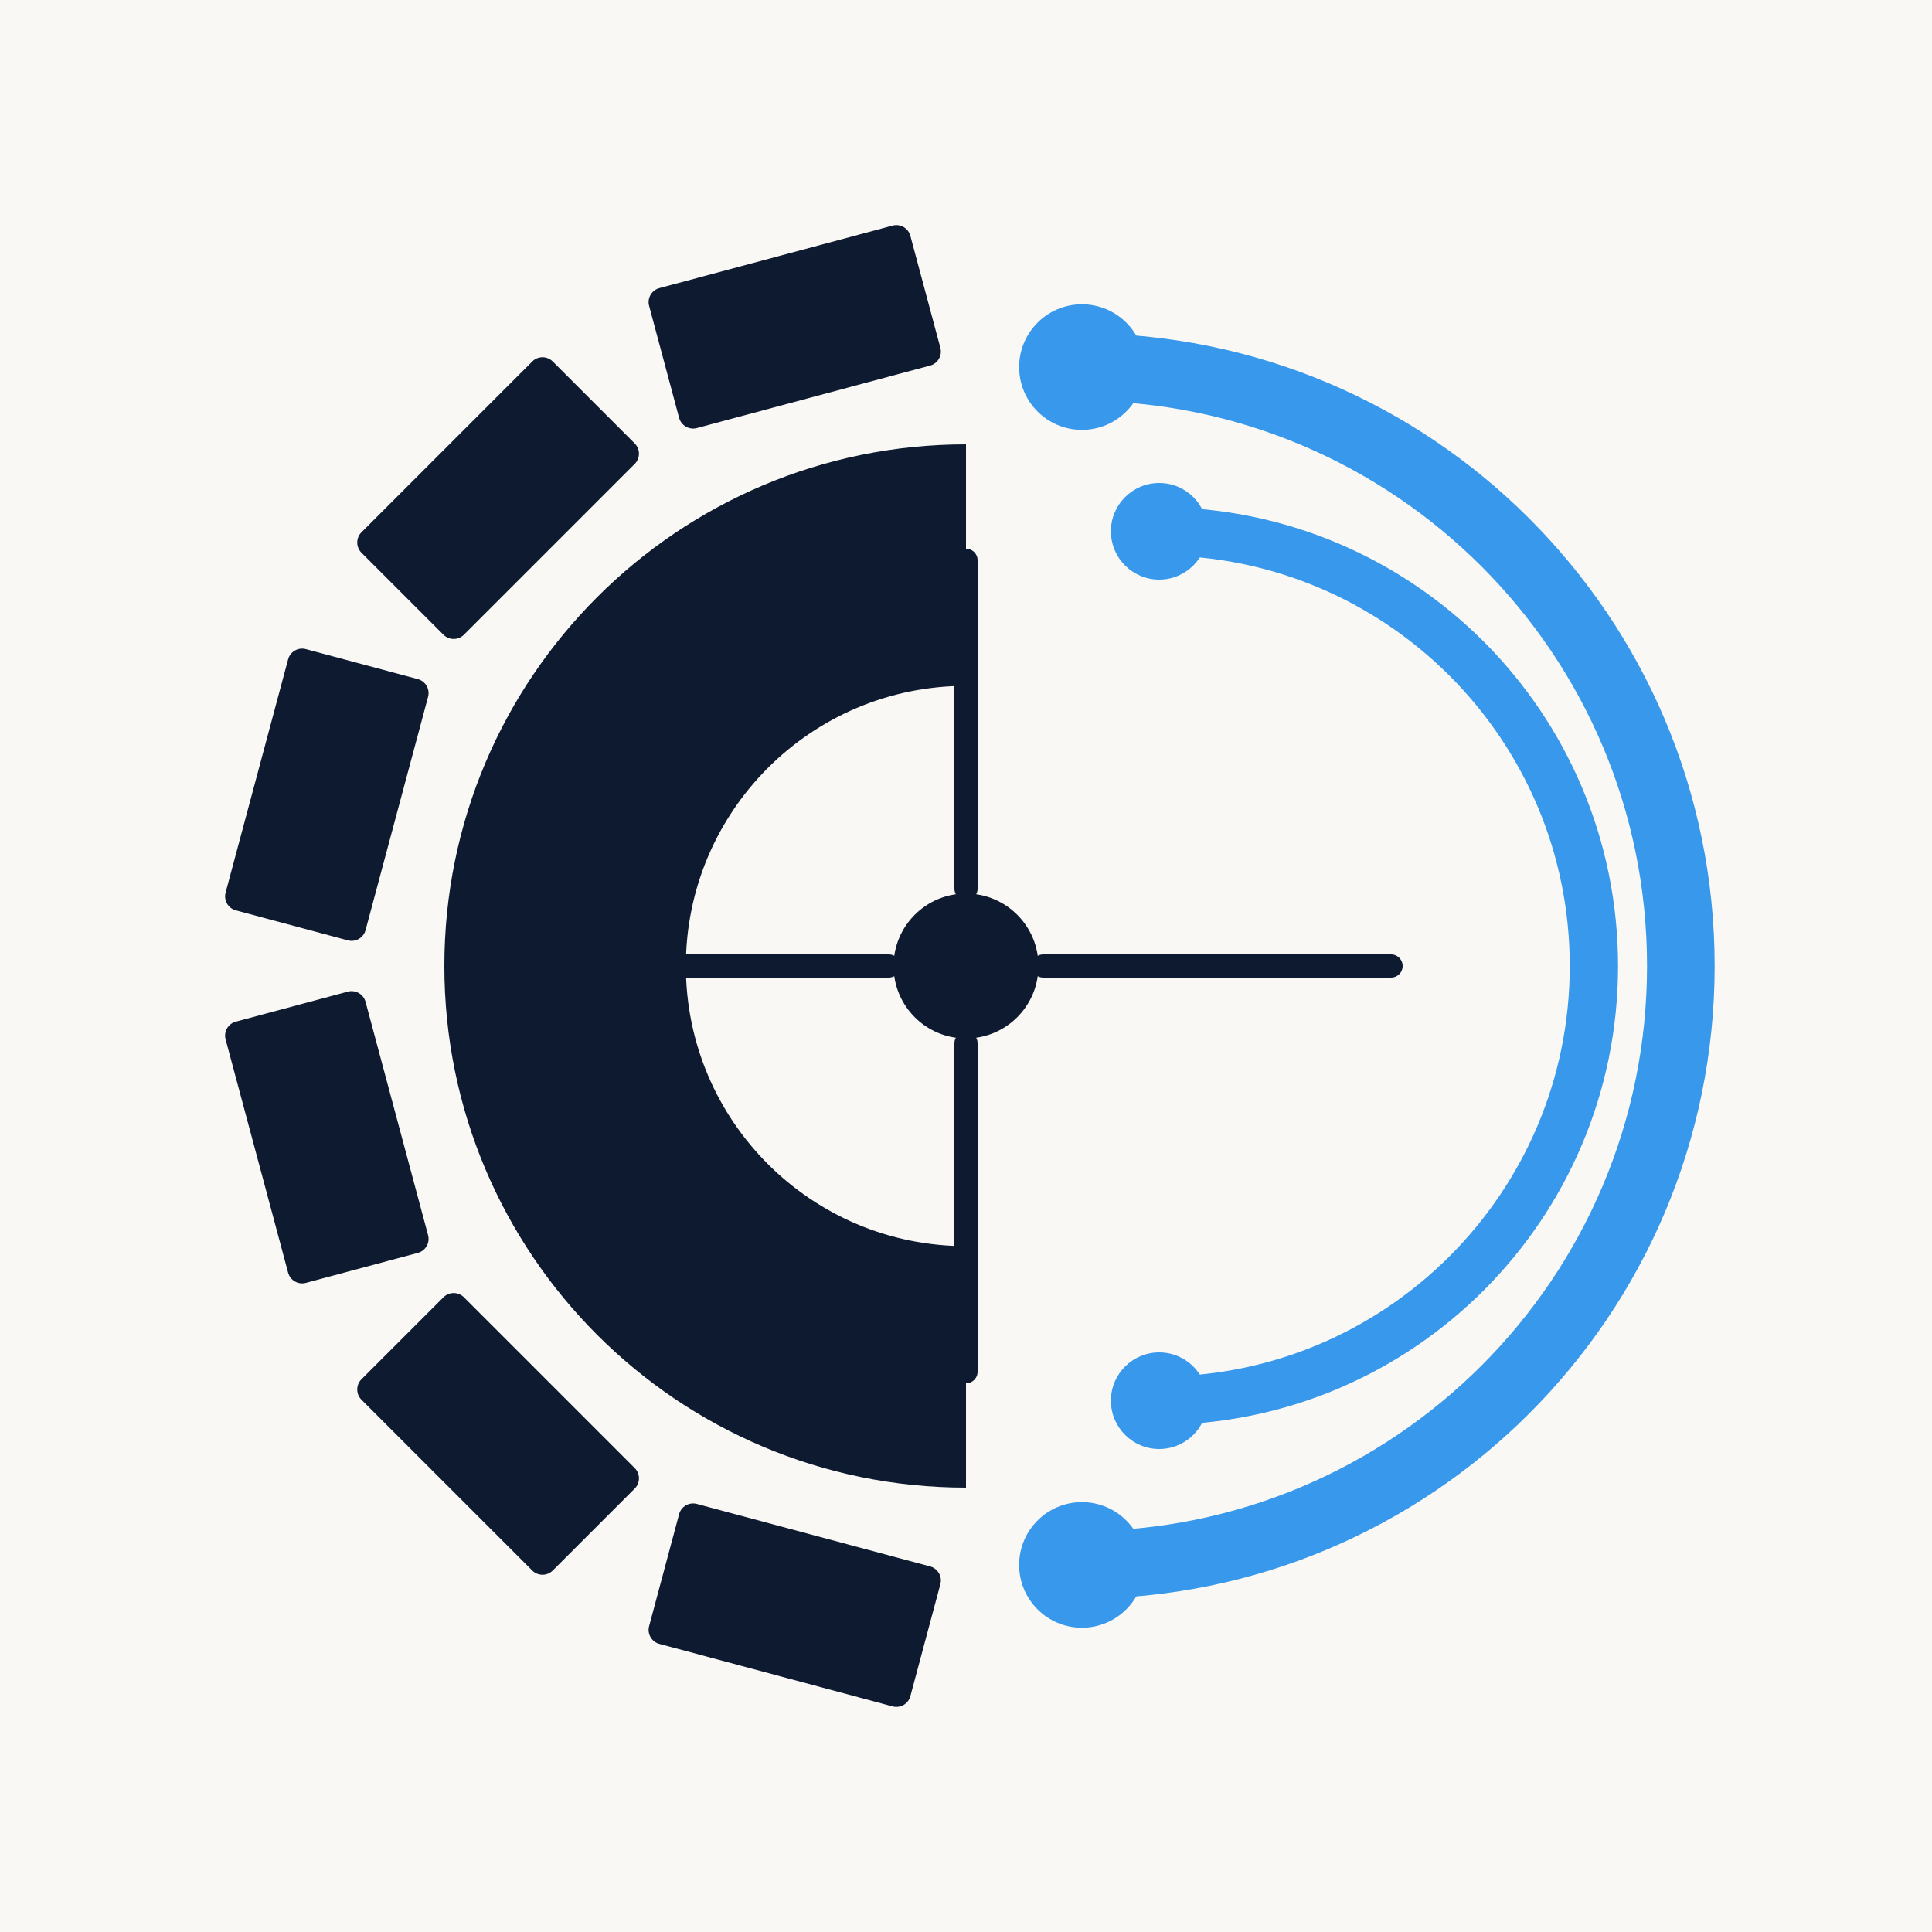
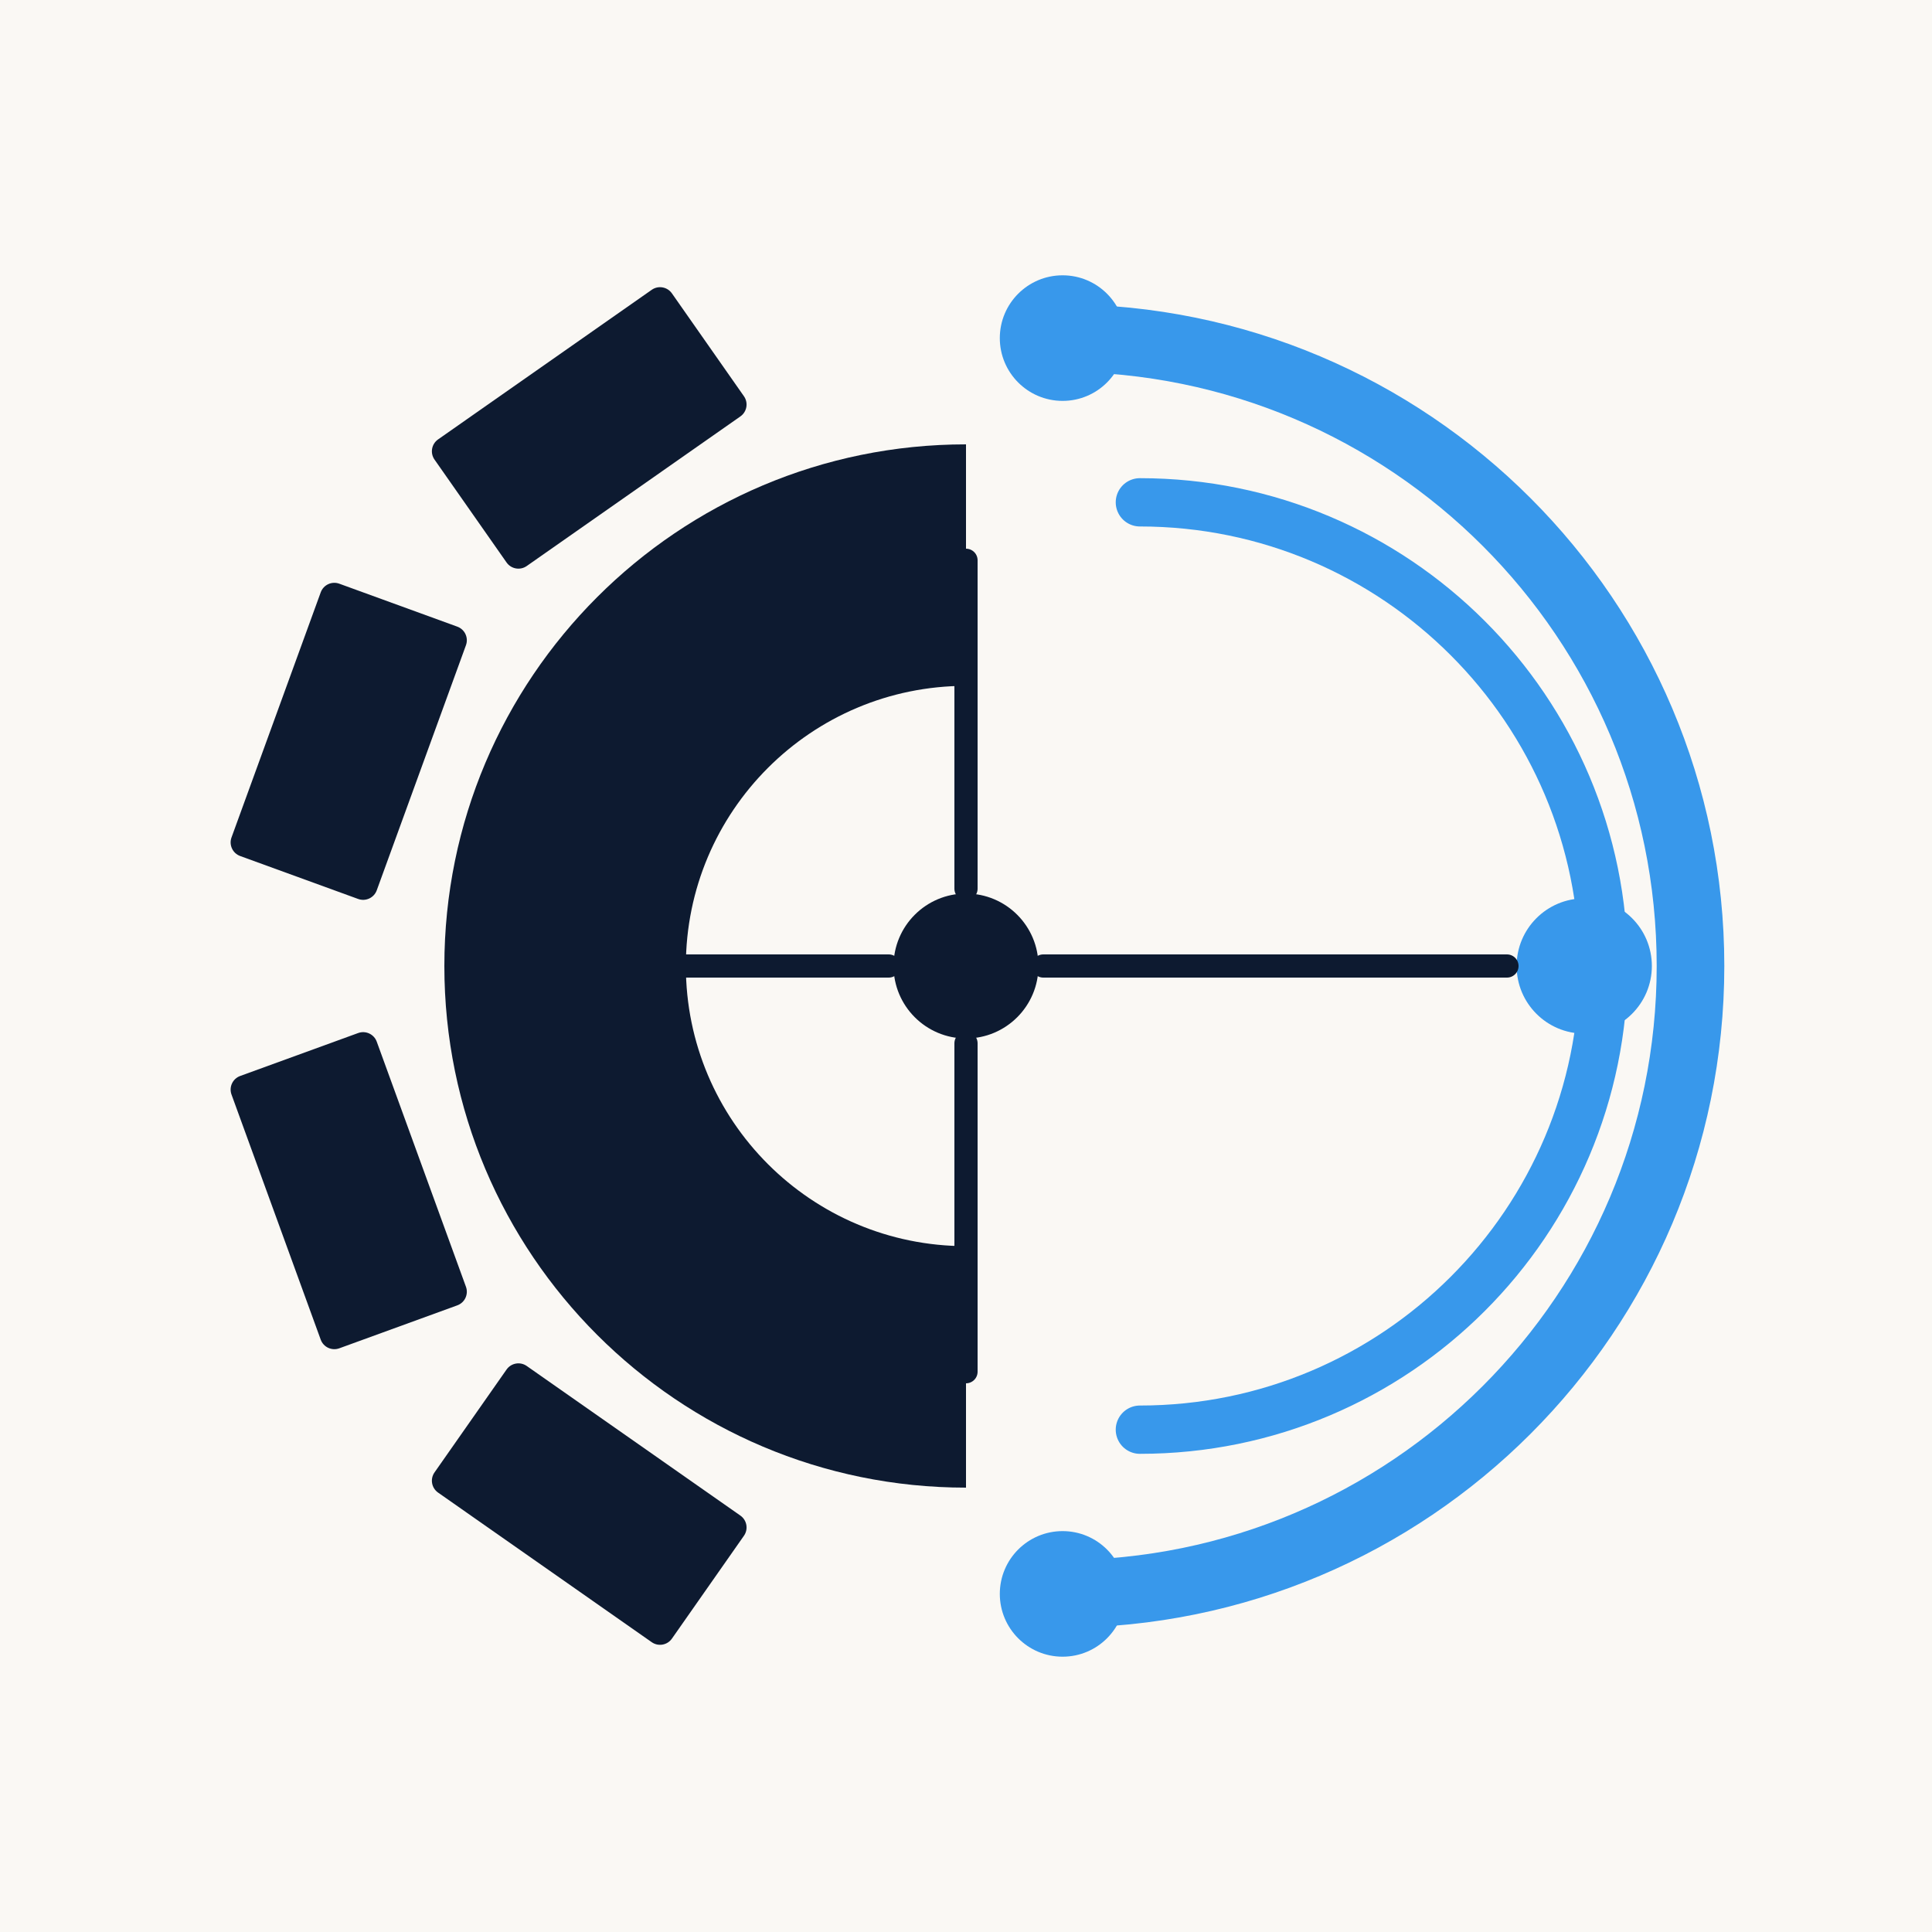
<svg xmlns="http://www.w3.org/2000/svg" viewBox="0 0 200 200" fill="none" role="img" aria-label="ROHLAX logo">
  <rect width="200" height="200" fill="#FAF8F4" />
  <g clip-path="url(#L)">
    <circle cx="100" cy="100" r="54" fill="#0D1A30" />
    <circle cx="100" cy="100" r="29" fill="#FAF8F4" />
    <g fill="#0D1A30">
-       <g transform="rotate(-15 100 100)">
-         <rect x="86" y="24" width="28" height="15" rx="1.5" />
+       <g transform="rotate(-35 100 100)">
+         <rect x="85" y="24" width="30" height="16" rx="1.5" />
      </g>
-       <g transform="rotate(-45 100 100)">
-         <rect x="86" y="24" width="28" height="15" rx="1.5" />
+       <g transform="rotate(-70 100 100)">
+         <rect x="85" y="24" width="30" height="16" rx="1.5" />
      </g>
-       <g transform="rotate(-75 100 100)">
-         <rect x="86" y="24" width="28" height="15" rx="1.5" />
+       <g transform="rotate(-110 100 100)">
+         <rect x="85" y="24" width="30" height="16" rx="1.5" />
      </g>
-       <g transform="rotate(-105 100 100)">
-         <rect x="86" y="24" width="28" height="15" rx="1.5" />
-       </g>
-       <g transform="rotate(-135 100 100)">
-         <rect x="86" y="24" width="28" height="15" rx="1.5" />
-       </g>
-       <g transform="rotate(-165 100 100)">
-         <rect x="86" y="24" width="28" height="15" rx="1.5" />
+       <g transform="rotate(-145 100 100)">
+         <rect x="85" y="24" width="30" height="16" rx="1.5" />
      </g>
    </g>
  </g>
-   <path d="M112 38 A62 62 0 0 1 112 162" stroke="#3898EB" stroke-width="7" stroke-linecap="round" fill="none" />
-   <path d="M120 55 A44 44 0 0 1 120 145" stroke="#3898EB" stroke-width="5" stroke-linecap="round" fill="none" />
-   <circle cx="112" cy="38" r="6.5" fill="#3898EB" />
-   <circle cx="112" cy="162" r="6.5" fill="#3898EB" />
-   <circle cx="120" cy="55" r="5" fill="#3898EB" />
-   <circle cx="120" cy="145" r="5" fill="#3898EB" />
+   <path d="M110 35 A64 64 0 0 1 110 165" stroke="#3898EB" stroke-width="7" stroke-linecap="round" fill="none" />
+   <path d="M118 52 A44 44 0 0 1 118 148" stroke="#3898EB" stroke-width="5" stroke-linecap="round" fill="none" />
+   <circle cx="110" cy="35" r="6.5" fill="#3898EB" />
+   <circle cx="110" cy="165" r="6.5" fill="#3898EB" />
+   <circle cx="164" cy="100" r="7" fill="#3898EB" />
  <circle cx="100" cy="100" r="7.5" fill="#0D1A30" />
-   <path d="M100 58v34M100 108v34M58 100h34M108 100h36" stroke="#0D1A30" stroke-width="2.4" stroke-linecap="round" />
+   <path d="M100 58v34M100 108v34M58 100h34M108 100h48" stroke="#0D1A30" stroke-width="2.4" stroke-linecap="round" />
  <defs>
    <clipPath id="L">
      <rect width="100" height="200" />
    </clipPath>
  </defs>
</svg>
